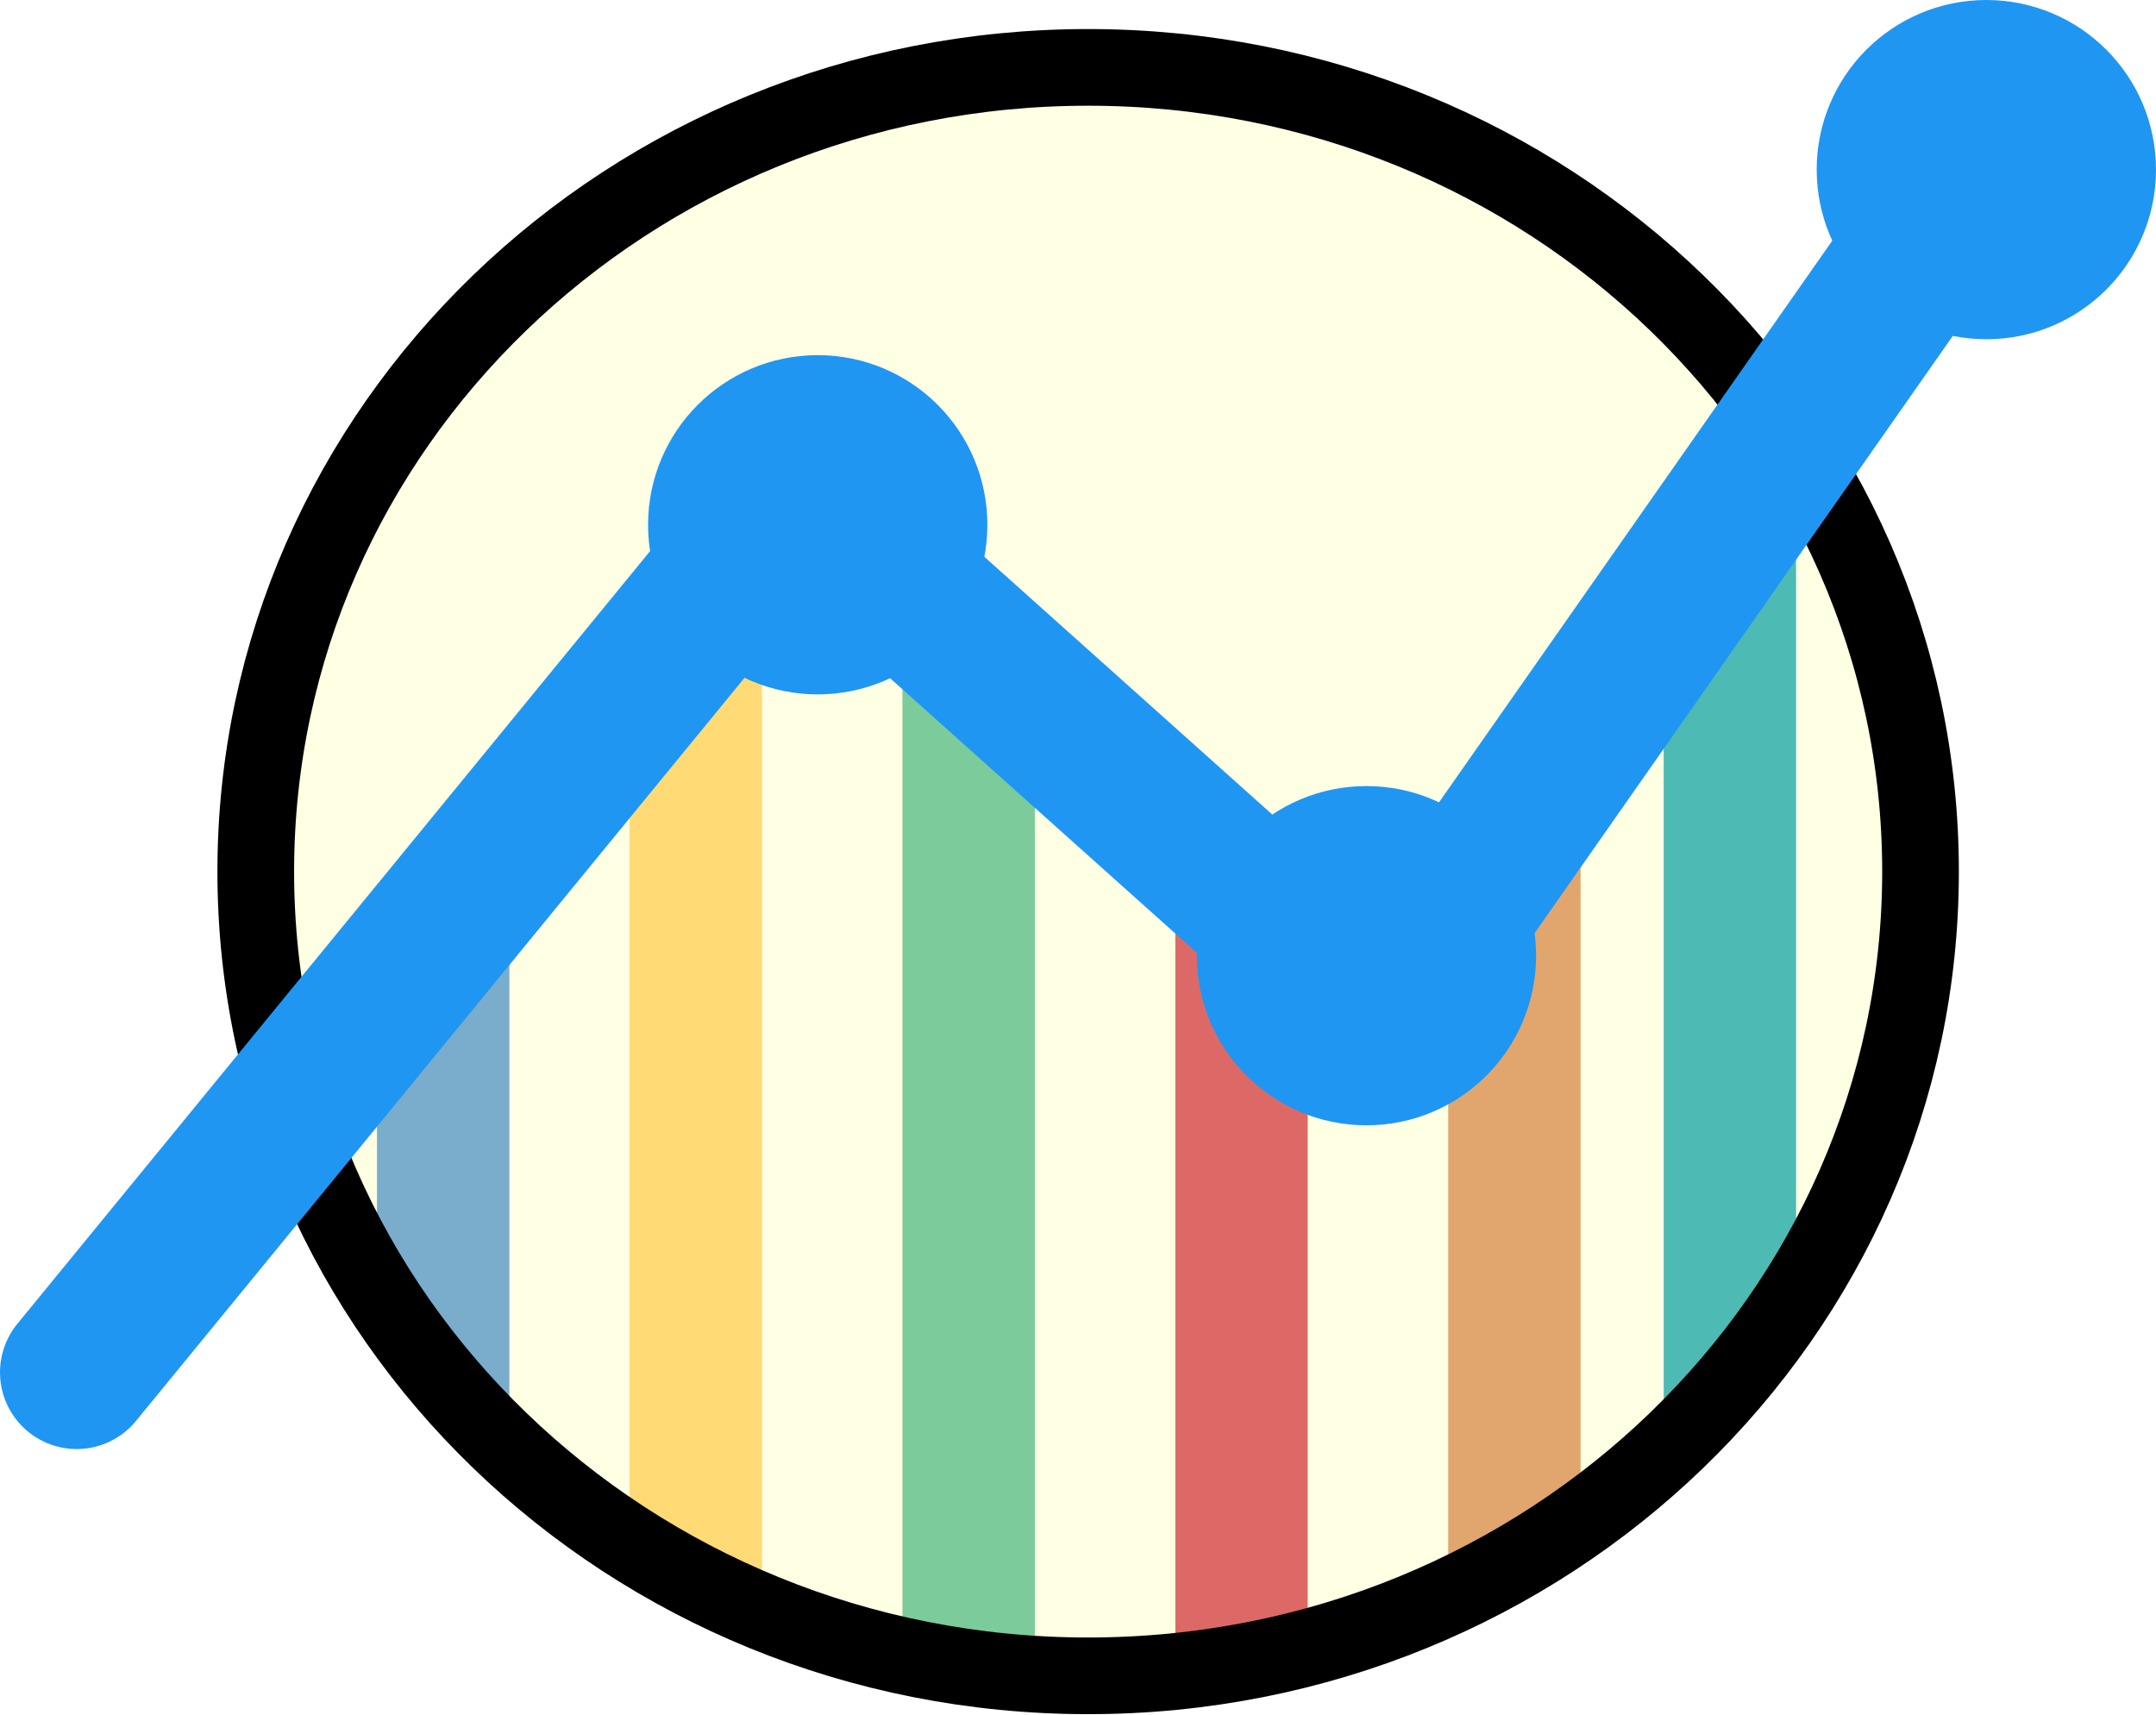
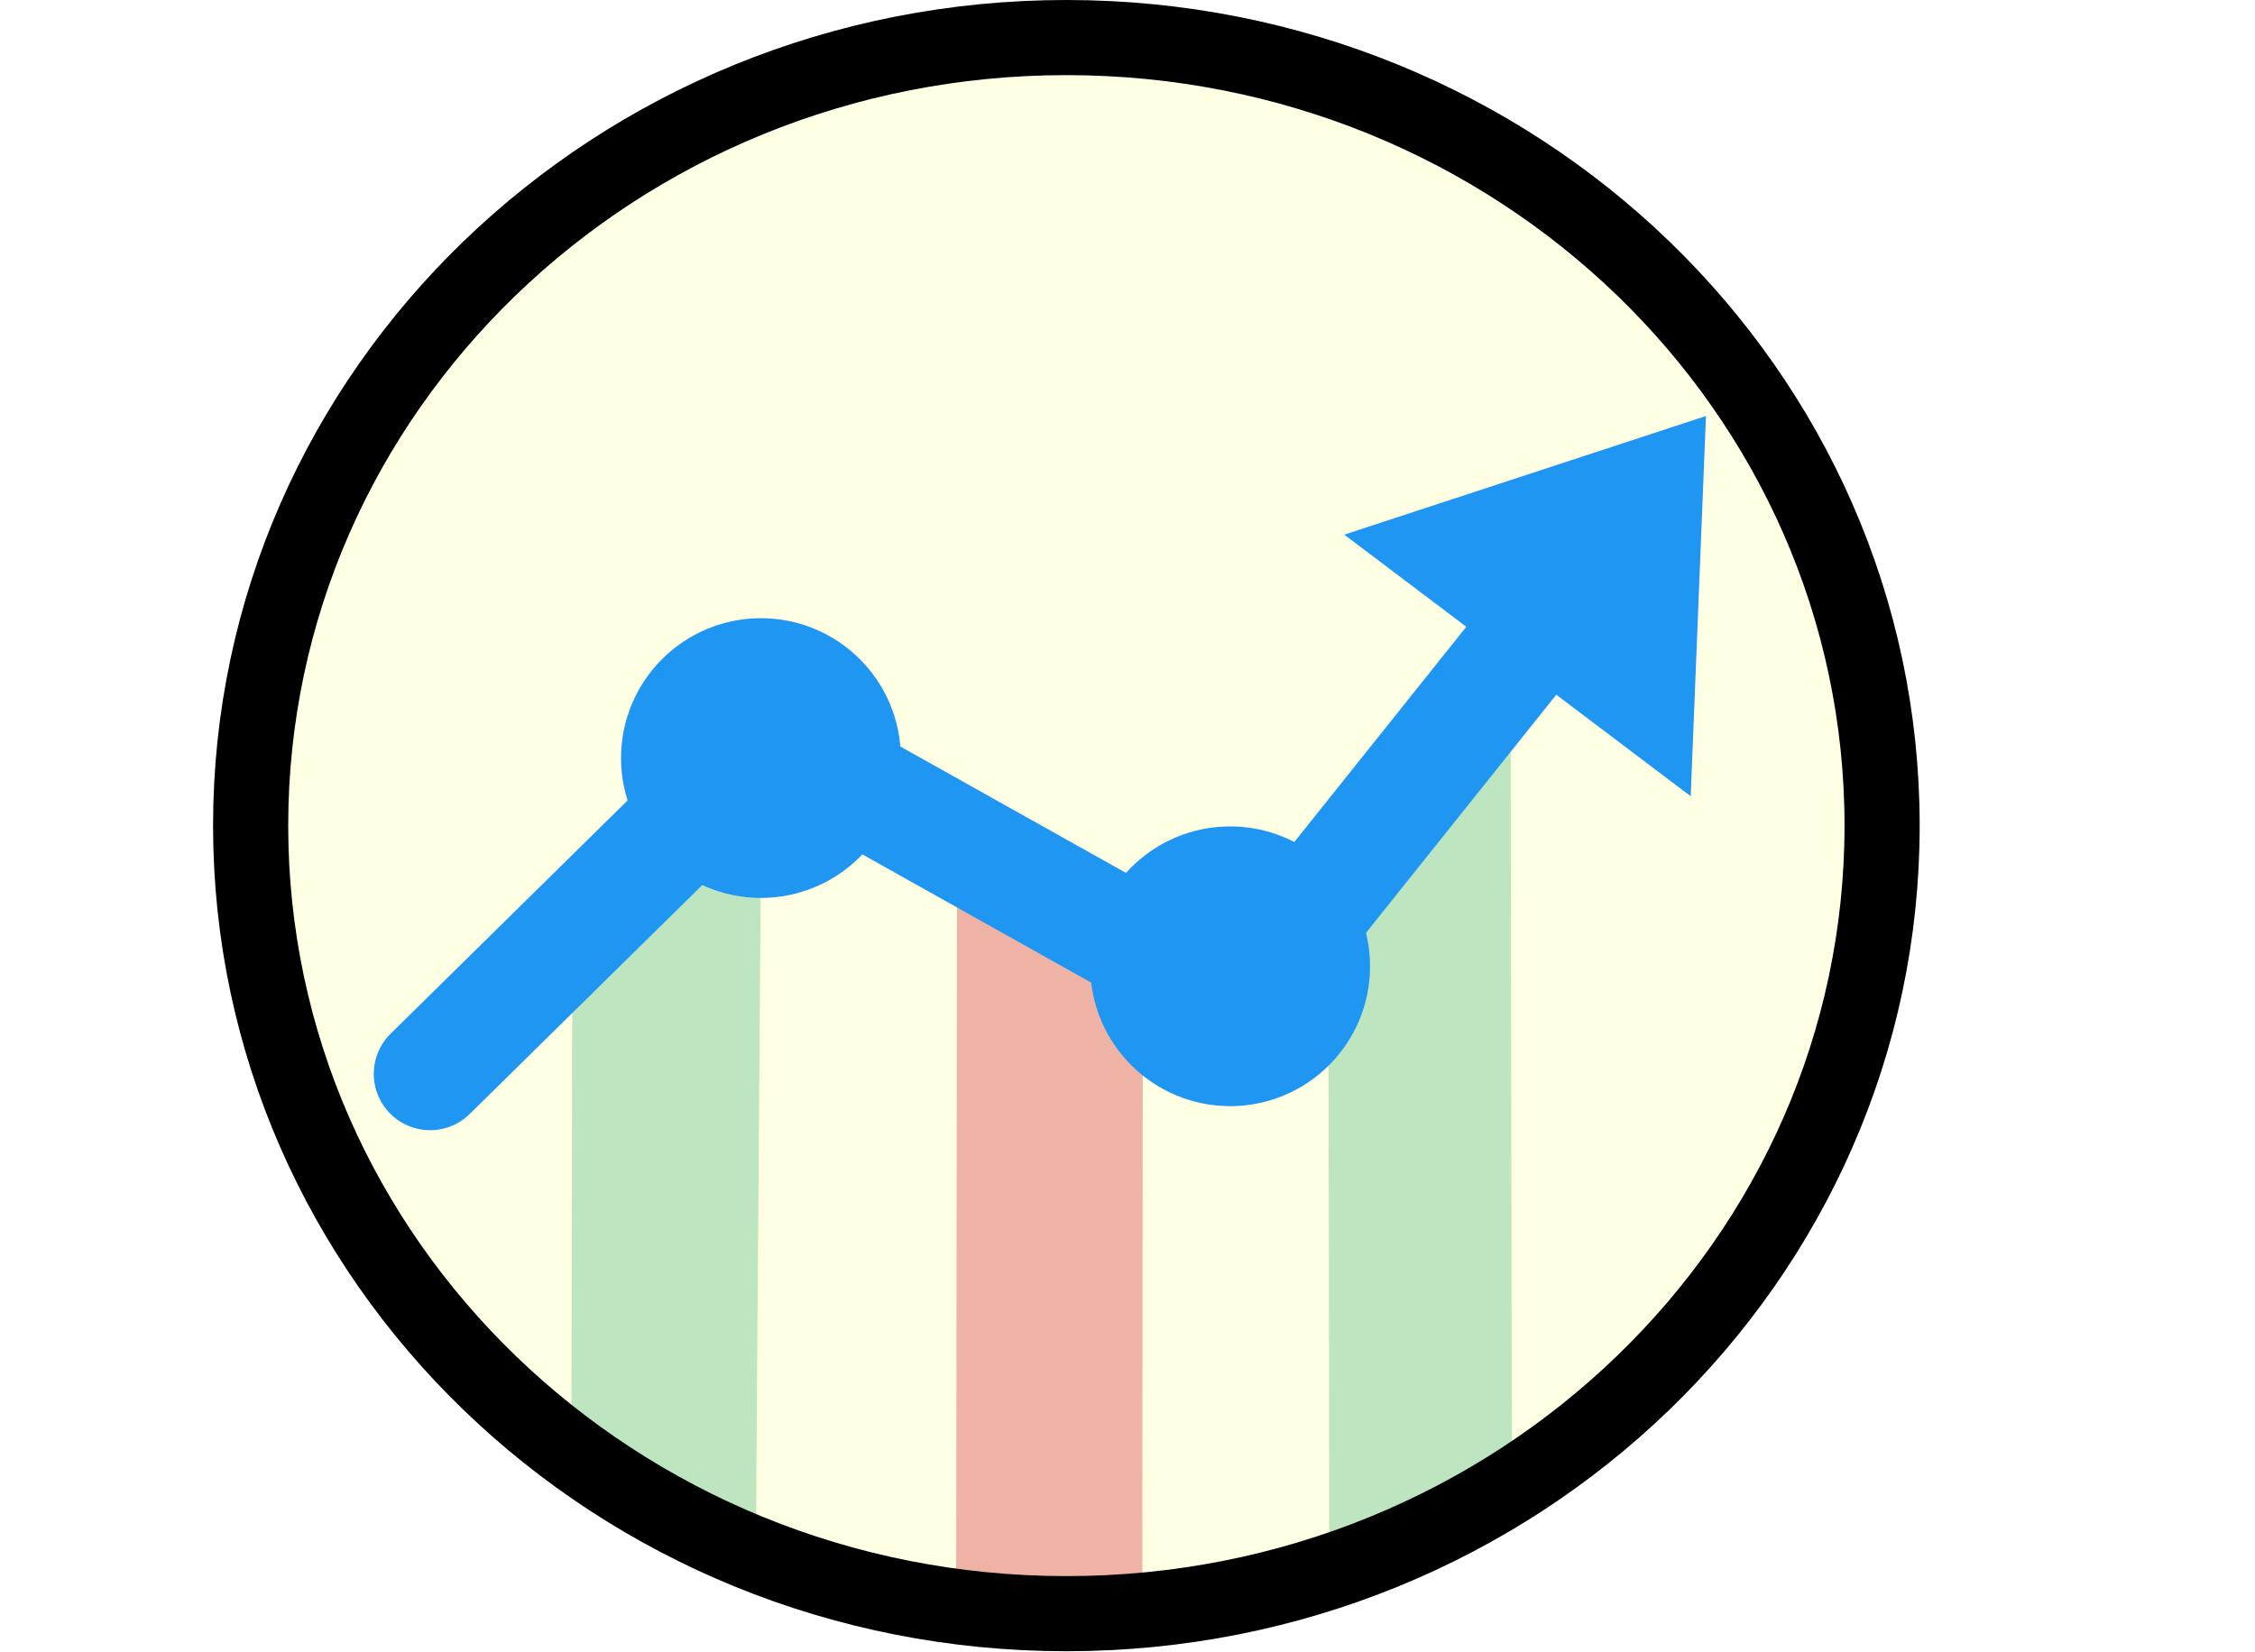
- <svg xmlns="http://www.w3.org/2000/svg" xmlns:ns1="http://www.openswatchbook.org/uri/2009/osb" id="master-artboard" viewBox="0 0 425.074 338.023" version="1.1" x="0px" y="0px" width="425.074" height="338.023">
+ <svg xmlns="http://www.w3.org/2000/svg" xmlns:ns1="http://www.openswatchbook.org/uri/2009/osb" id="master-artboard" viewBox="0 0 453.67 332.294" version="1.1" x="0px" y="0px" width="453.67" height="332.294">
  <defs id="defs966">
    <marker style="overflow:visible" id="Arrow1Lstart" refX="0" refY="0" orient="auto">
      <path transform="matrix(0.8,0,0,0.8,10,0)" style="fill:#b3b3b3;fill-opacity:1;fill-rule:evenodd;stroke:#b3b3b3;stroke-width:1pt;stroke-opacity:1" d="M 0,0 5,-5 -12.5,0 5,5 Z" id="path851" />
    </marker>
    <linearGradient id="linearGradient911" ns1:paint="solid">
      <stop style="stop-color:#f2f2f2;stop-opacity:1;" offset="0" id="stop909" />
    </linearGradient>
  </defs>
-   <g id="g869" transform="translate(-294.3721,-450.3238)" style="display:inline">
+   <g id="g869" transform="translate(-294.3721,-456.0529)" style="display:inline">
    <ellipse style="display:inline;mix-blend-mode:darken;fill:#ffffe4;fill-opacity:1;fill-rule:nonzero;stroke:none;stroke-width:15.118;stroke-linecap:round;stroke-linejoin:round;stroke-miterlimit:4;stroke-dasharray:none;stroke-opacity:1;paint-order:stroke fill markers" id="ellipse897-6" cx="508.909" cy="622.2" rx="164.112" ry="158.588" />
    <g id="g865" style="display:inline" transform="translate(25.79899,-45.7193)">
-       <path d="m 369,773.491 v -97.305 l -26.1,32.523 v 37.912 z" class="st5" style="display:inline;fill:#7aaccc;stroke-width:1" id="path853" />
-       <path d="M 418.8,806.346 V 624.943 l -26.1,21.979 v 159.425 z" class="st6" style="fill:#ffda75;stroke-width:1" id="path855" />
-       <path d="M 472.6,821.963 V 642.099 L 446.5,621.7 v 200.263 z" class="st7" style="fill:#7bcb9b;stroke-width:1" id="path857" />
-       <path d="M 526.4,822.067 V 667.866 L 500.3,645.3 v 176.767 z" class="st8" style="fill:#dd6966;stroke-width:1" id="path859" />
-       <path d="M 580.2,792.854 V 626.7 l -26.1,45.735 v 138.097 z" class="st9" style="fill:#e0a66d;stroke-width:1" id="path861" />
-       <path d="M 622.686,761.385 V 580.249 l -26.1,31.795 v 176.211 z" class="st10" style="display:inline;fill:#4dbab4;stroke-width:1" id="path863" />
+       <path d="m 420.628,814.538 1.034,-141.516 -37.95,19.166 -0.177,102.757 z" class="st7" style="opacity:0.5;fill:#7bcb9b;stroke-width:1" id="path857" />
+       <path d="m 498.382,822.718 0.104,-133.482 -37.373,-6.242 -0.177,140.991 z" class="st7" style="display:inline;opacity:0.508;fill:#dd6966;fill-opacity:1;stroke-width:1" id="path857-9" />
+       <path d="m 572.739,805.041 -0.25,-152.221 -36.666,29.87 0.177,131.041 z" class="st7" style="display:inline;opacity:0.5;fill:#7bcb9b;stroke-width:1" id="path857-3" />
    </g>
    <ellipse style="display:inline;mix-blend-mode:normal;fill:none;fill-opacity:1;fill-rule:nonzero;stroke:#000000;stroke-width:15.118;stroke-linecap:round;stroke-linejoin:round;stroke-miterlimit:4;stroke-dasharray:none;stroke-opacity:1;paint-order:stroke fill markers" id="ellipse897" cx="508.909" cy="622.2" rx="164.112" ry="158.588" />
    <g id="g948" transform="translate(20.08772,-48.59951)" style="display:inline">
-       <path d="m 689.91,532.372 a 24,24 0 0 1 -24,24 24,24 0 0 1 -24,-24 24,24 0 0 1 24,-24 24,24 0 0 1 24,24 z" class="st2" style="display:inline;fill:#2096f3;fill-opacity:1;stroke:#2096f3;stroke-width:18.898;stroke-miterlimit:10;stroke-dasharray:none;stroke-opacity:1" id="path839" />
-       <path d="M 289.403,769.547 431.486,596.001 546.907,699.341 654.307,545.928" class="st11" style="display:inline;fill:none;fill-opacity:1;stroke:#2096f3;stroke-width:30.236;stroke-linecap:round;stroke-linejoin:round;stroke-miterlimit:10;stroke-dasharray:none;stroke-opacity:1" id="path867" />
-       <path d="m 567.692,687.379 a 24,24 0 0 1 -24,24 24,24 0 0 1 -24,-24 24,24 0 0 1 24,-24 24,24 0 0 1 24,24 z" class="st2" style="display:inline;fill:#2096f3;fill-opacity:1;stroke:#2096f3;stroke-width:18.898;stroke-miterlimit:10;stroke-dasharray:none;stroke-opacity:1" id="path839-9" />
-       <path d="m 459.505,602.405 a 24,24 0 0 1 -24,24 24,24 0 0 1 -24,-24 24,24 0 0 1 24,-24 24,24 0 0 1 24,24 z" class="st2" style="display:inline;fill:#2096f3;fill-opacity:1;stroke:#2096f3;stroke-width:18.898;stroke-miterlimit:10;stroke-dasharray:none;stroke-opacity:1" id="path839-9-7" />
+       <path d="m 360.82,720.757 68.544,-67.48 94.262,52.825 62.459,-78.185" class="st11" style="display:inline;fill:none;fill-opacity:1;stroke:#2096f3;stroke-width:22.677;stroke-linecap:round;stroke-linejoin:round;stroke-miterlimit:10;stroke-dasharray:none;stroke-opacity:1" id="path867" />
+       <path d="m 446.07,657.206 a 18.697,18.697 0 0 1 -18.697,18.697 18.697,18.697 0 0 1 -18.697,-18.697 18.697,18.697 0 0 1 18.697,-18.697 18.697,18.697 0 0 1 18.697,18.697 z" class="st2" style="display:inline;fill:#2096f3;fill-opacity:1;stroke:#2096f3;stroke-width:18.898;stroke-miterlimit:10;stroke-dasharray:none;stroke-opacity:1" id="path839-9-7" />
+       <path id="Selection #1" fill="none" stroke="#000000" stroke-width="0.32" d="m 617.498,588.367 c 0,0 -3.07,76.52 -3.07,76.52 0,0 -69.694,-52.642 -69.694,-52.642 0,0 72.764,-23.878 72.764,-23.878 z" style="fill:#2096f3;fill-opacity:1;stroke:none" />
+       <path d="m 540.468,699.107 a 18.697,18.697 0 0 1 -18.697,18.697 18.697,18.697 0 0 1 -18.697,-18.697 18.697,18.697 0 0 1 18.697,-18.697 18.697,18.697 0 0 1 18.697,18.697 z" class="st2" style="display:inline;fill:#2096f3;fill-opacity:1;stroke:#2096f3;stroke-width:18.898;stroke-miterlimit:10;stroke-dasharray:none;stroke-opacity:1" id="path839-9-7-3" />
    </g>
  </g>
</svg>
